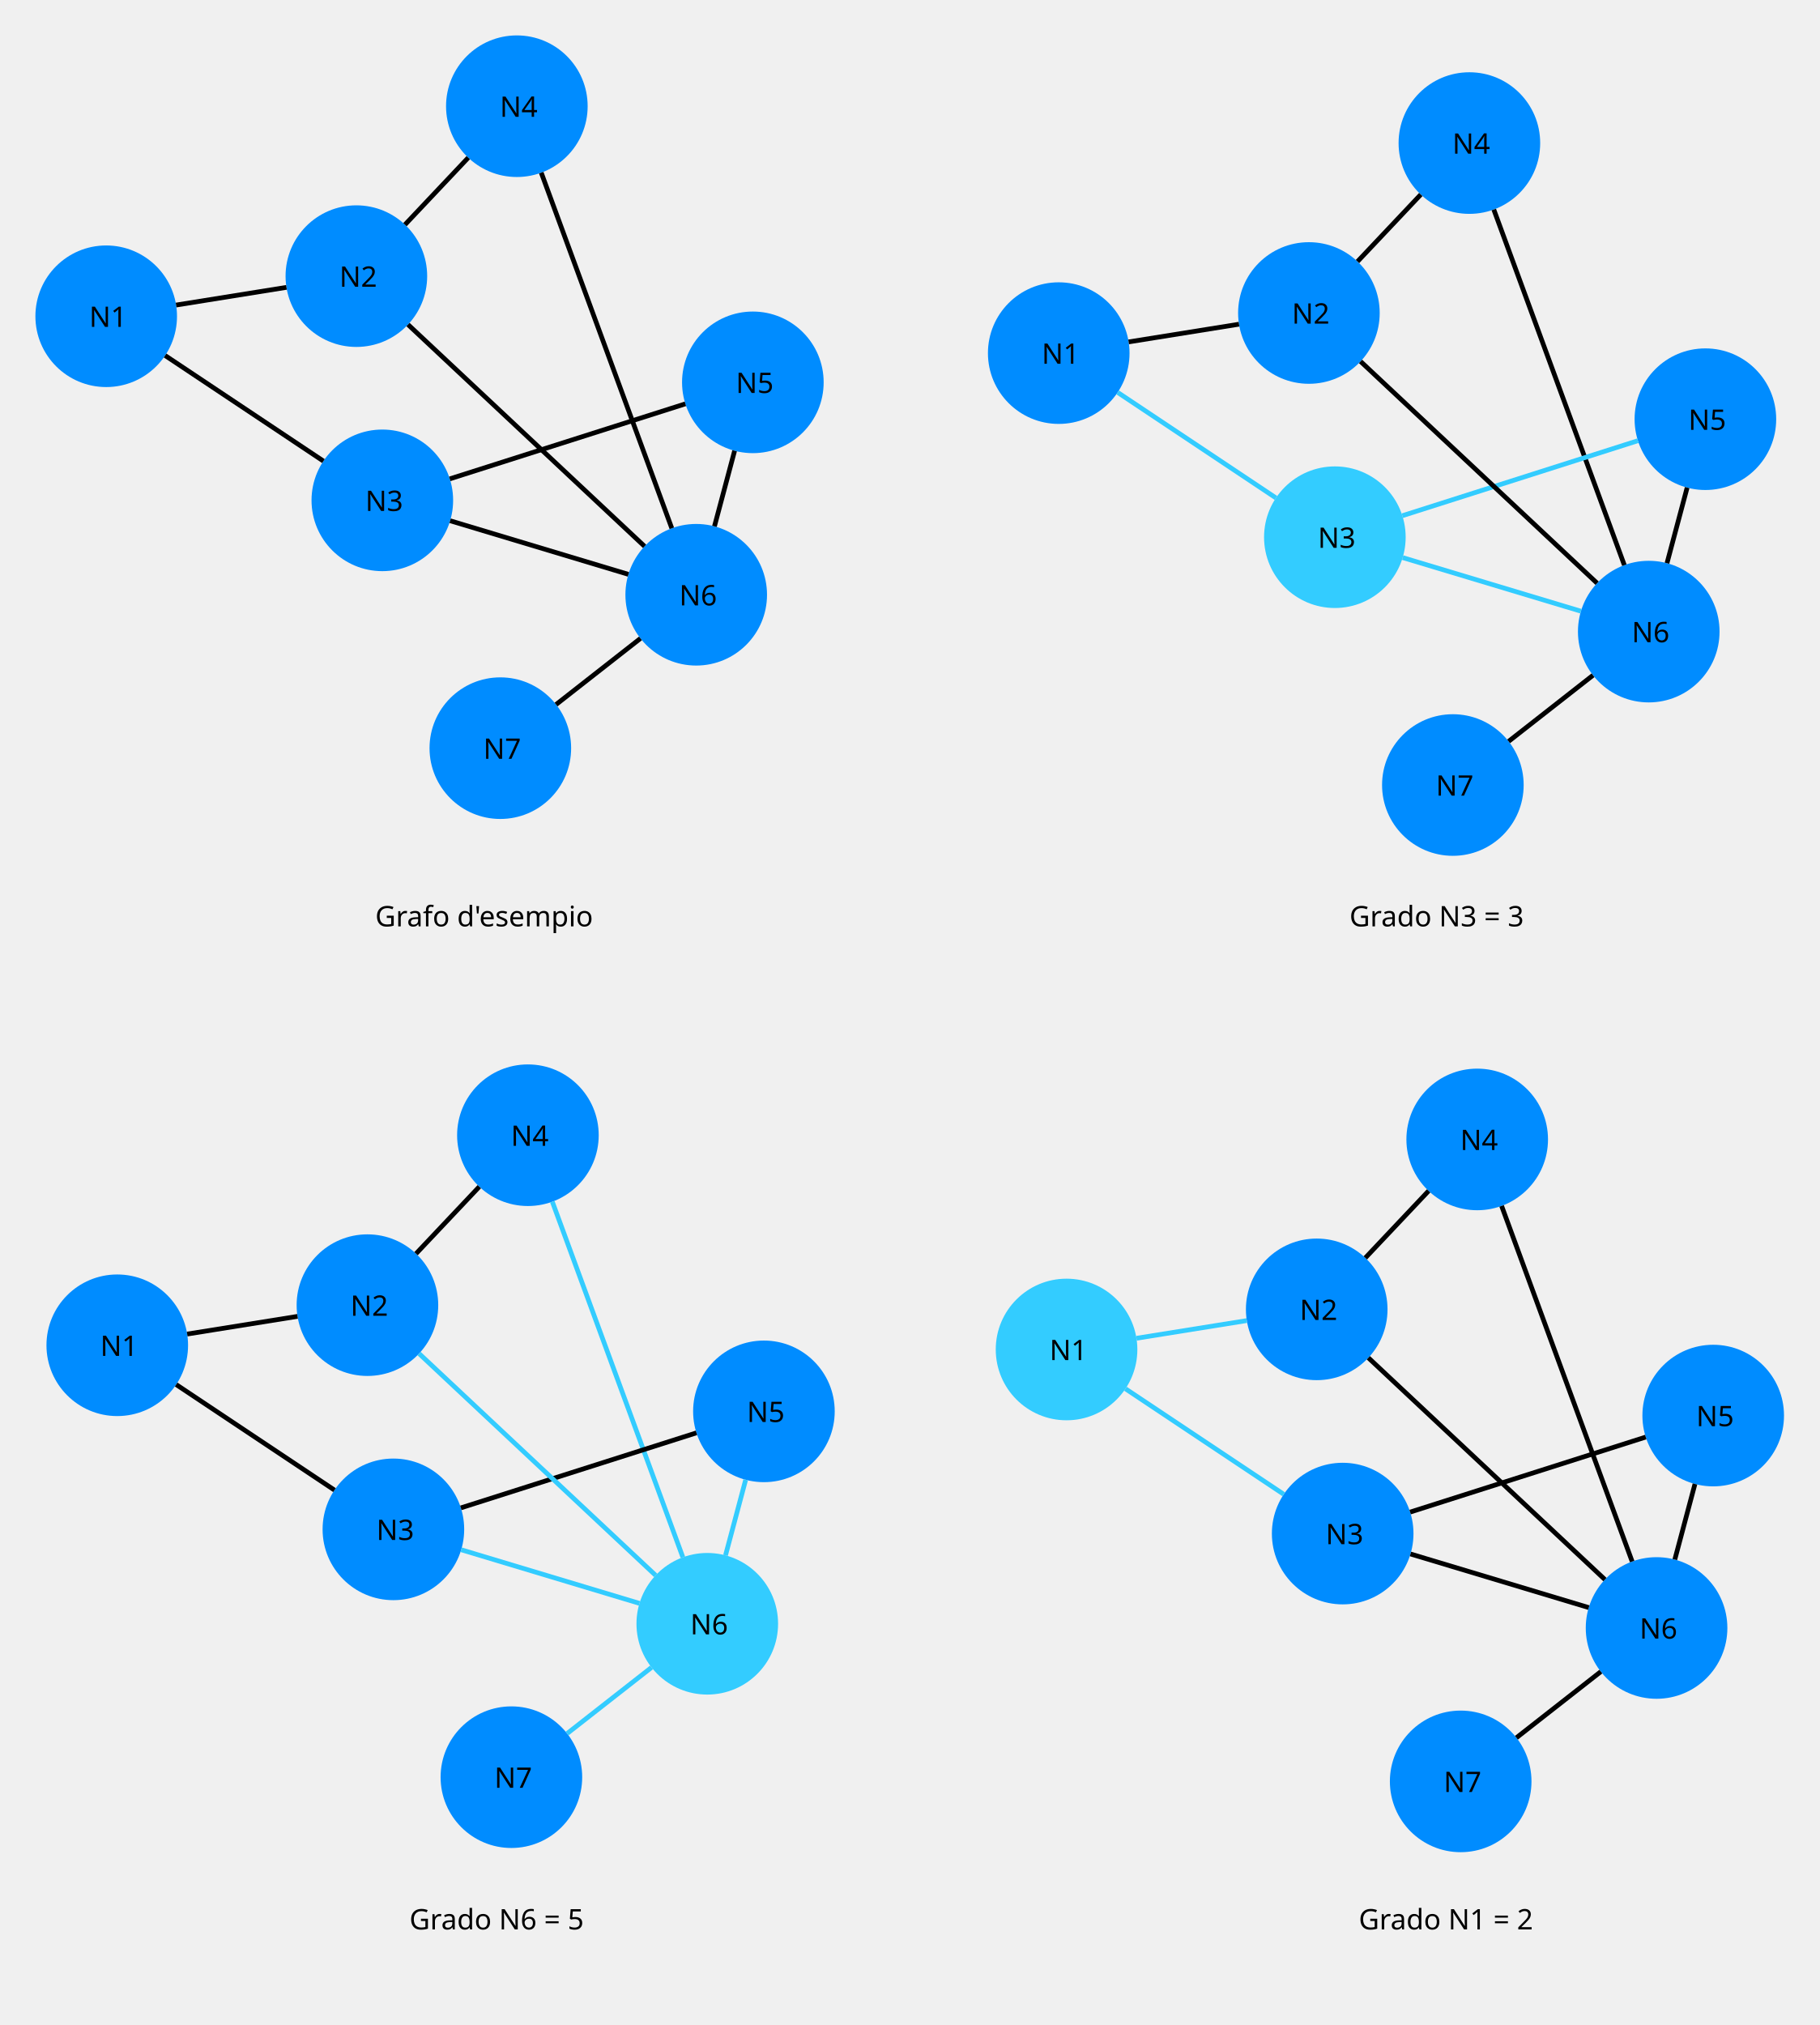
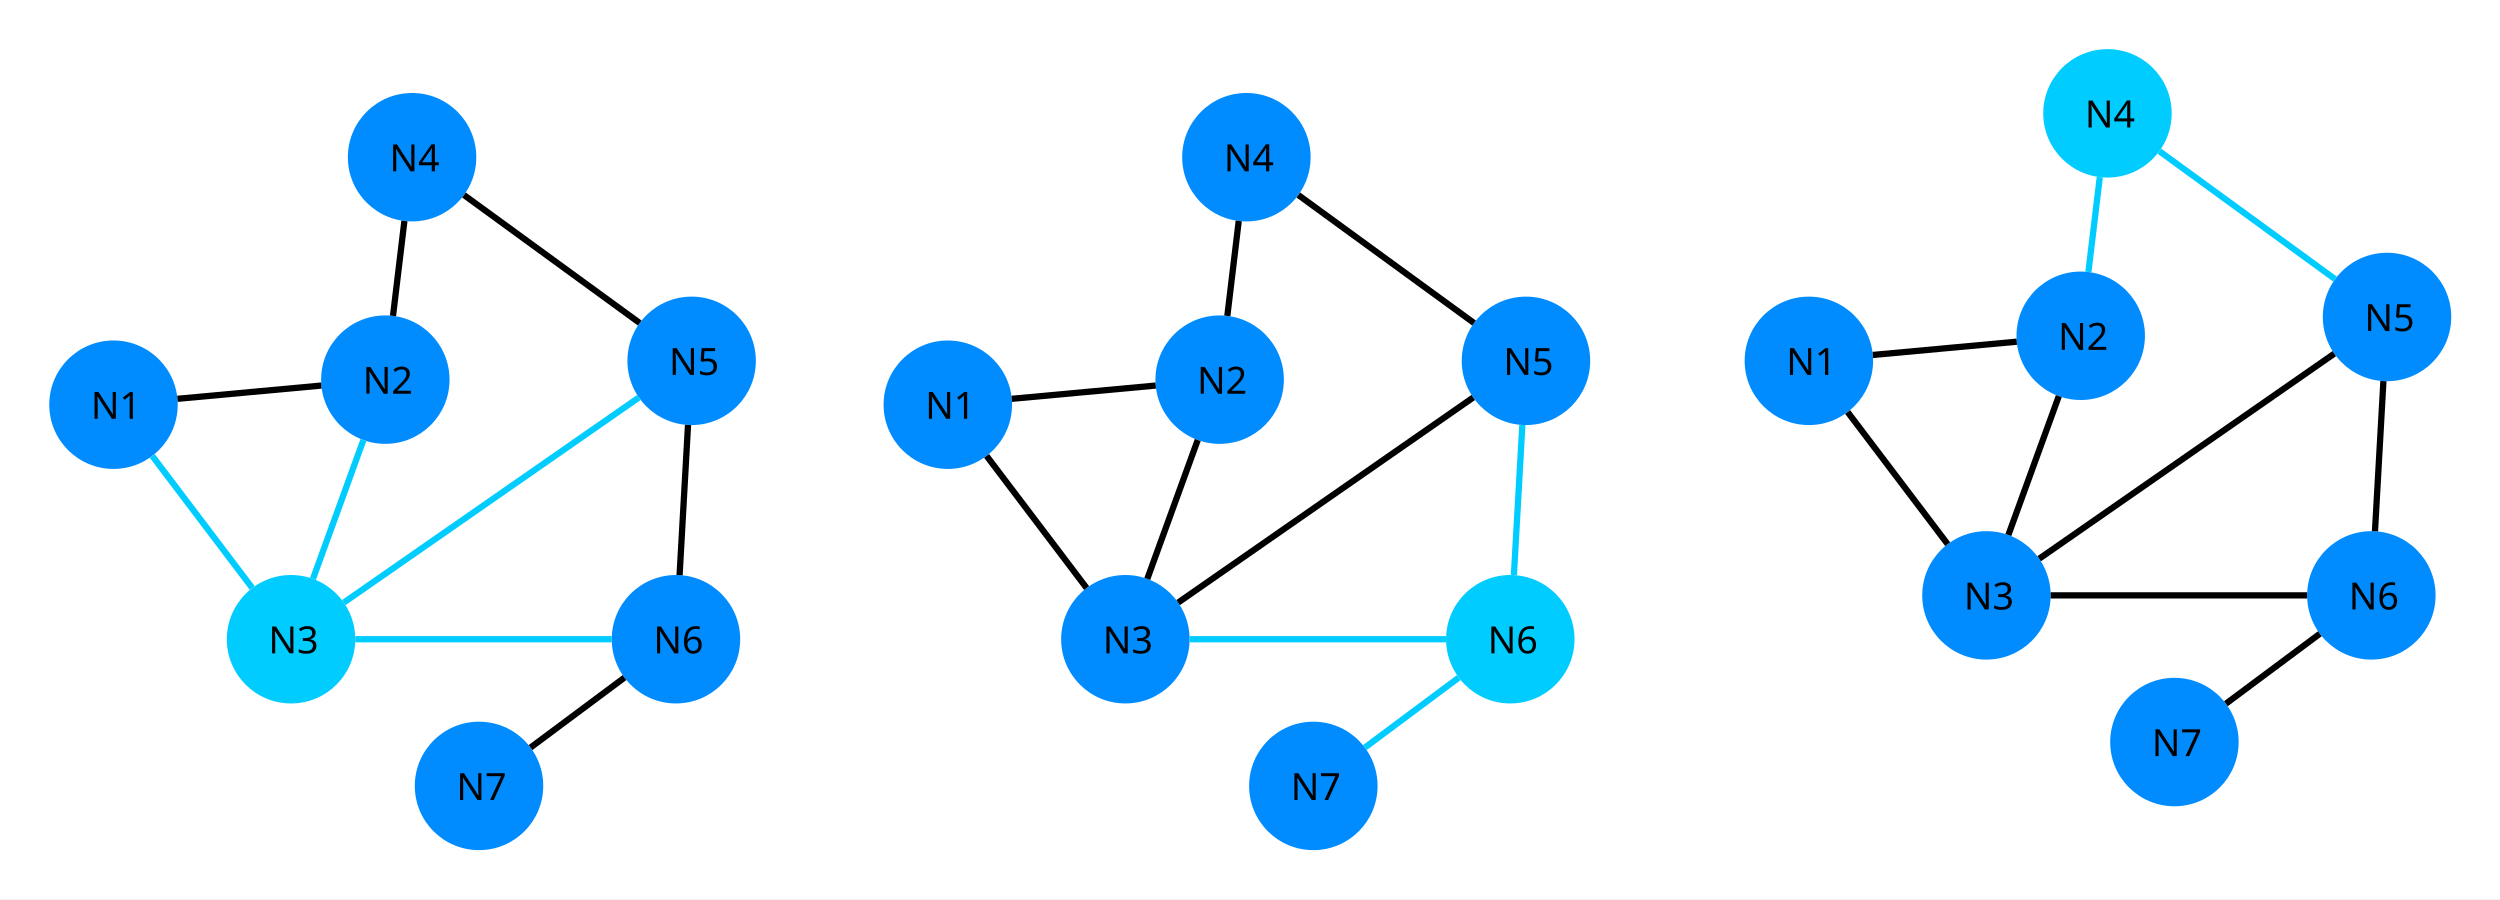
- <svg xmlns="http://www.w3.org/2000/svg" fill-opacity="1" color-rendering="auto" color-interpolation="auto" text-rendering="auto" stroke="black" stroke-linecap="square" width="771" stroke-miterlimit="10" shape-rendering="auto" stroke-opacity="1" fill="black" stroke-dasharray="none" font-weight="normal" stroke-width="1" height="858" font-family="'Dialog'" font-style="normal" stroke-linejoin="miter" font-size="12px" stroke-dashoffset="0" image-rendering="auto">
+ <svg xmlns="http://www.w3.org/2000/svg" fill-opacity="1" color-rendering="auto" color-interpolation="auto" text-rendering="auto" stroke="black" stroke-linecap="square" width="798" stroke-miterlimit="10" shape-rendering="auto" stroke-opacity="1" fill="black" stroke-dasharray="none" font-weight="normal" stroke-width="1" height="287" font-family="'Dialog'" font-style="normal" stroke-linejoin="miter" font-size="12px" stroke-dashoffset="0" image-rendering="auto">
  <defs id="genericDefs" />
  <g>
    <defs id="defs1">
      <clipPath clipPathUnits="userSpaceOnUse" id="clipPath1">
-         <path d="M0 0 L771 0 L771 858 L0 858 L0 0 Z" />
+         <path d="M0 0 L798 0 L798 287 L0 287 L0 0 Z" />
      </clipPath>
      <clipPath clipPathUnits="userSpaceOnUse" id="clipPath2">
-         <path d="M14 -5 L785 -5 L785 853 L14 853 L14 -5 Z" />
+         <path d="M78 -211 L876 -211 L876 76 L78 76 L78 -211 Z" />
      </clipPath>
    </defs>
-     <g fill="rgb(0,140,255)" text-rendering="geometricPrecision" shape-rendering="geometricPrecision" transform="matrix(1,0,0,1,-14,5)" stroke="rgb(0,140,255)">
-       <circle r="30" clip-path="url(#clipPath2)" cx="639.92" cy="477.781" stroke="none" />
+     <g fill="white" text-rendering="geometricPrecision" shape-rendering="geometricPrecision" transform="translate(-78,211)" stroke="white">
+       <rect x="78" width="798" height="287" y="-211" clip-path="url(#clipPath2)" stroke="none" />
    </g>
-     <g text-rendering="geometricPrecision" stroke-miterlimit="1.45" shape-rendering="geometricPrecision" font-family="'Monaco'" transform="matrix(1,0,0,1,-14,5)" stroke-linecap="butt">
-       <text x="632.719" xml:space="preserve" y="482.281" clip-path="url(#clipPath2)" stroke="none">N4</text>
+     <g fill="rgb(0,140,255)" text-rendering="geometricPrecision" shape-rendering="geometricPrecision" transform="matrix(1,0,0,1,-78,211)" stroke="rgb(0,140,255)">
+       <circle r="20.5" clip-path="url(#clipPath2)" cx="114.225" cy="-81.818" stroke="none" />
    </g>
-     <g fill="rgb(0,140,255)" text-rendering="geometricPrecision" shape-rendering="geometricPrecision" transform="matrix(1,0,0,1,-14,5)" stroke="rgb(0,140,255)">
-       <circle r="30" clip-path="url(#clipPath2)" cx="632.92" cy="749.781" stroke="none" />
+     <g text-rendering="geometricPrecision" stroke-miterlimit="1.45" shape-rendering="geometricPrecision" font-family="'Monaco'" transform="matrix(1,0,0,1,-78,211)" stroke-linecap="butt">
+       <text x="107.023" xml:space="preserve" y="-77.318" clip-path="url(#clipPath2)" stroke="none">N1</text>
    </g>
-     <g text-rendering="geometricPrecision" stroke-miterlimit="1.45" shape-rendering="geometricPrecision" font-family="'Monaco'" transform="matrix(1,0,0,1,-14,5)" stroke-linecap="butt">
-       <text x="625.719" xml:space="preserve" y="754.281" clip-path="url(#clipPath2)" stroke="none">N7</text>
+     <g fill="rgb(0,140,255)" text-rendering="geometricPrecision" shape-rendering="geometricPrecision" transform="matrix(1,0,0,1,-78,211)" stroke="rgb(0,140,255)">
+       <circle r="20.5" clip-path="url(#clipPath2)" cx="200.997" cy="-89.818" stroke="none" />
    </g>
-     <g fill="rgb(0,140,255)" text-rendering="geometricPrecision" shape-rendering="geometricPrecision" transform="matrix(1,0,0,1,-14,5)" stroke="rgb(0,140,255)">
-       <circle r="30" clip-path="url(#clipPath2)" cx="715.92" cy="684.781" stroke="none" />
+     <g text-rendering="geometricPrecision" stroke-miterlimit="1.45" shape-rendering="geometricPrecision" font-family="'Monaco'" transform="matrix(1,0,0,1,-78,211)" stroke-linecap="butt">
+       <text x="193.796" xml:space="preserve" y="-85.318" clip-path="url(#clipPath2)" stroke="none">N2</text>
    </g>
-     <g text-rendering="geometricPrecision" stroke-miterlimit="1.45" shape-rendering="geometricPrecision" font-family="'Monaco'" transform="matrix(1,0,0,1,-14,5)" stroke-linecap="butt">
-       <text x="708.719" xml:space="preserve" y="689.281" clip-path="url(#clipPath2)" stroke="none">N6</text>
+     <g fill="rgb(0,204,255)" text-rendering="geometricPrecision" shape-rendering="geometricPrecision" transform="matrix(1,0,0,1,-78,211)" stroke="rgb(0,204,255)">
+       <circle r="20.5" clip-path="url(#clipPath2)" cx="170.902" cy="-6.956" stroke="none" />
    </g>
-     <g fill="rgb(0,140,255)" text-rendering="geometricPrecision" shape-rendering="geometricPrecision" transform="matrix(1,0,0,1,-14,5)" stroke="rgb(0,140,255)">
-       <circle r="30" clip-path="url(#clipPath2)" cx="739.92" cy="594.781" stroke="none" />
+     <g text-rendering="geometricPrecision" stroke-miterlimit="1.45" shape-rendering="geometricPrecision" font-family="'Monaco'" transform="matrix(1,0,0,1,-78,211)" stroke-linecap="butt">
+       <text x="163.701" xml:space="preserve" y="-2.456" clip-path="url(#clipPath2)" stroke="none">N3</text>
    </g>
-     <g text-rendering="geometricPrecision" stroke-miterlimit="1.45" shape-rendering="geometricPrecision" font-family="'Monaco'" transform="matrix(1,0,0,1,-14,5)" stroke-linecap="butt">
-       <text x="732.719" xml:space="preserve" y="599.281" clip-path="url(#clipPath2)" stroke="none">N5</text>
+     <g fill="rgb(0,140,255)" text-rendering="geometricPrecision" shape-rendering="geometricPrecision" transform="matrix(1,0,0,1,-78,211)" stroke="rgb(0,140,255)">
+       <circle r="20.5" clip-path="url(#clipPath2)" cx="209.534" cy="-160.818" stroke="none" />
    </g>
-     <g fill="rgb(0,140,255)" text-rendering="geometricPrecision" shape-rendering="geometricPrecision" transform="matrix(1,0,0,1,-14,5)" stroke="rgb(0,140,255)">
-       <circle r="30" clip-path="url(#clipPath2)" cx="582.92" cy="644.781" stroke="none" />
+     <g text-rendering="geometricPrecision" stroke-miterlimit="1.45" shape-rendering="geometricPrecision" font-family="'Monaco'" transform="matrix(1,0,0,1,-78,211)" stroke-linecap="butt">
+       <text x="202.332" xml:space="preserve" y="-156.318" clip-path="url(#clipPath2)" stroke="none">N4</text>
    </g>
-     <g text-rendering="geometricPrecision" stroke-miterlimit="1.45" shape-rendering="geometricPrecision" font-family="'Monaco'" transform="matrix(1,0,0,1,-14,5)" stroke-linecap="butt">
-       <text x="575.719" xml:space="preserve" y="649.281" clip-path="url(#clipPath2)" stroke="none">N3</text>
+     <g fill="rgb(0,140,255)" text-rendering="geometricPrecision" shape-rendering="geometricPrecision" transform="matrix(1,0,0,1,-78,211)" stroke="rgb(0,140,255)">
+       <circle r="20.5" clip-path="url(#clipPath2)" cx="298.769" cy="-95.818" stroke="none" />
    </g>
-     <g fill="rgb(0,140,255)" text-rendering="geometricPrecision" shape-rendering="geometricPrecision" transform="matrix(1,0,0,1,-14,5)" stroke="rgb(0,140,255)">
-       <circle r="30" clip-path="url(#clipPath2)" cx="571.92" cy="549.781" stroke="none" />
+     <g text-rendering="geometricPrecision" stroke-miterlimit="1.45" shape-rendering="geometricPrecision" font-family="'Monaco'" transform="matrix(1,0,0,1,-78,211)" stroke-linecap="butt">
+       <text x="291.568" xml:space="preserve" y="-91.318" clip-path="url(#clipPath2)" stroke="none">N5</text>
    </g>
-     <g text-rendering="geometricPrecision" stroke-miterlimit="1.45" shape-rendering="geometricPrecision" font-family="'Monaco'" transform="matrix(1,0,0,1,-14,5)" stroke-linecap="butt">
-       <text x="564.719" xml:space="preserve" y="554.281" clip-path="url(#clipPath2)" stroke="none">N2</text>
+     <g fill="rgb(0,140,255)" text-rendering="geometricPrecision" shape-rendering="geometricPrecision" transform="matrix(1,0,0,1,-78,211)" stroke="rgb(0,140,255)">
+       <circle r="20.5" clip-path="url(#clipPath2)" cx="293.769" cy="-6.956" stroke="none" />
    </g>
-     <g fill="rgb(51,204,255)" text-rendering="geometricPrecision" shape-rendering="geometricPrecision" transform="matrix(1,0,0,1,-14,5)" stroke="rgb(51,204,255)">
-       <circle r="30" clip-path="url(#clipPath2)" cx="465.92" cy="566.781" stroke="none" />
+     <g text-rendering="geometricPrecision" stroke-miterlimit="1.45" shape-rendering="geometricPrecision" font-family="'Monaco'" transform="matrix(1,0,0,1,-78,211)" stroke-linecap="butt">
+       <text x="286.568" xml:space="preserve" y="-2.456" clip-path="url(#clipPath2)" stroke="none">N6</text>
    </g>
-     <g text-rendering="geometricPrecision" stroke-miterlimit="1.45" shape-rendering="geometricPrecision" font-family="'Monaco'" transform="matrix(1,0,0,1,-14,5)" stroke-linecap="butt">
-       <text x="458.719" xml:space="preserve" y="571.281" clip-path="url(#clipPath2)" stroke="none">N1</text>
+     <g fill="rgb(0,140,255)" text-rendering="geometricPrecision" shape-rendering="geometricPrecision" transform="matrix(1,0,0,1,-78,211)" stroke="rgb(0,140,255)">
+       <circle r="20.5" clip-path="url(#clipPath2)" cx="230.902" cy="39.864" stroke="none" />
    </g>
-     <g fill="rgb(0,140,255)" text-rendering="geometricPrecision" shape-rendering="geometricPrecision" transform="matrix(1,0,0,1,-14,5)" stroke="rgb(0,140,255)">
-       <circle r="30" clip-path="url(#clipPath2)" cx="636.608" cy="55.616" stroke="none" />
+     <g text-rendering="geometricPrecision" stroke-miterlimit="1.45" shape-rendering="geometricPrecision" font-family="'Monaco'" transform="matrix(1,0,0,1,-78,211)" stroke-linecap="butt">
+       <text x="223.701" xml:space="preserve" y="44.364" clip-path="url(#clipPath2)" stroke="none">N7</text>
    </g>
-     <g text-rendering="geometricPrecision" stroke-miterlimit="1.45" shape-rendering="geometricPrecision" font-family="'Monaco'" transform="matrix(1,0,0,1,-14,5)" stroke-linecap="butt">
-       <text x="629.407" xml:space="preserve" y="60.116" clip-path="url(#clipPath2)" stroke="none">N4</text>
+     <g fill="rgb(0,140,255)" text-rendering="geometricPrecision" shape-rendering="geometricPrecision" transform="matrix(1,0,0,1,-78,211)" stroke="rgb(0,140,255)">
+       <circle r="20.5" clip-path="url(#clipPath2)" cx="380.541" cy="-81.818" stroke="none" />
    </g>
-     <g fill="rgb(0,140,255)" text-rendering="geometricPrecision" shape-rendering="geometricPrecision" transform="matrix(1,0,0,1,-14,5)" stroke="rgb(0,140,255)">
-       <circle r="30" clip-path="url(#clipPath2)" cx="629.608" cy="327.616" stroke="none" />
+     <g text-rendering="geometricPrecision" stroke-miterlimit="1.45" shape-rendering="geometricPrecision" font-family="'Monaco'" transform="matrix(1,0,0,1,-78,211)" stroke-linecap="butt">
+       <text x="373.34" xml:space="preserve" y="-77.318" clip-path="url(#clipPath2)" stroke="none">N1</text>
    </g>
-     <g text-rendering="geometricPrecision" stroke-miterlimit="1.45" shape-rendering="geometricPrecision" font-family="'Monaco'" transform="matrix(1,0,0,1,-14,5)" stroke-linecap="butt">
-       <text x="622.407" xml:space="preserve" y="332.116" clip-path="url(#clipPath2)" stroke="none">N7</text>
+     <g fill="rgb(0,140,255)" text-rendering="geometricPrecision" shape-rendering="geometricPrecision" transform="matrix(1,0,0,1,-78,211)" stroke="rgb(0,140,255)">
+       <circle r="20.5" clip-path="url(#clipPath2)" cx="467.313" cy="-89.818" stroke="none" />
    </g>
-     <g fill="rgb(0,140,255)" text-rendering="geometricPrecision" shape-rendering="geometricPrecision" transform="matrix(1,0,0,1,-14,5)" stroke="rgb(0,140,255)">
-       <circle r="30" clip-path="url(#clipPath2)" cx="712.608" cy="262.616" stroke="none" />
+     <g text-rendering="geometricPrecision" stroke-miterlimit="1.45" shape-rendering="geometricPrecision" font-family="'Monaco'" transform="matrix(1,0,0,1,-78,211)" stroke-linecap="butt">
+       <text x="460.112" xml:space="preserve" y="-85.318" clip-path="url(#clipPath2)" stroke="none">N2</text>
    </g>
-     <g text-rendering="geometricPrecision" stroke-miterlimit="1.45" shape-rendering="geometricPrecision" font-family="'Monaco'" transform="matrix(1,0,0,1,-14,5)" stroke-linecap="butt">
-       <text x="705.407" xml:space="preserve" y="267.116" clip-path="url(#clipPath2)" stroke="none">N6</text>
+     <g fill="rgb(0,140,255)" text-rendering="geometricPrecision" shape-rendering="geometricPrecision" transform="matrix(1,0,0,1,-78,211)" stroke="rgb(0,140,255)">
+       <circle r="20.5" clip-path="url(#clipPath2)" cx="437.219" cy="-6.956" stroke="none" />
    </g>
-     <g fill="rgb(0,140,255)" text-rendering="geometricPrecision" shape-rendering="geometricPrecision" transform="matrix(1,0,0,1,-14,5)" stroke="rgb(0,140,255)">
-       <circle r="30" clip-path="url(#clipPath2)" cx="736.608" cy="172.616" stroke="none" />
+     <g text-rendering="geometricPrecision" stroke-miterlimit="1.45" shape-rendering="geometricPrecision" font-family="'Monaco'" transform="matrix(1,0,0,1,-78,211)" stroke-linecap="butt">
+       <text x="430.018" xml:space="preserve" y="-2.456" clip-path="url(#clipPath2)" stroke="none">N3</text>
    </g>
-     <g text-rendering="geometricPrecision" stroke-miterlimit="1.45" shape-rendering="geometricPrecision" font-family="'Monaco'" transform="matrix(1,0,0,1,-14,5)" stroke-linecap="butt">
-       <text x="729.407" xml:space="preserve" y="177.116" clip-path="url(#clipPath2)" stroke="none">N5</text>
+     <g fill="rgb(0,140,255)" text-rendering="geometricPrecision" shape-rendering="geometricPrecision" transform="matrix(1,0,0,1,-78,211)" stroke="rgb(0,140,255)">
+       <circle r="20.5" clip-path="url(#clipPath2)" cx="475.85" cy="-160.818" stroke="none" />
    </g>
-     <g fill="rgb(51,204,255)" text-rendering="geometricPrecision" shape-rendering="geometricPrecision" transform="matrix(1,0,0,1,-14,5)" stroke="rgb(51,204,255)">
-       <circle r="30" clip-path="url(#clipPath2)" cx="579.608" cy="222.616" stroke="none" />
+     <g text-rendering="geometricPrecision" stroke-miterlimit="1.45" shape-rendering="geometricPrecision" font-family="'Monaco'" transform="matrix(1,0,0,1,-78,211)" stroke-linecap="butt">
+       <text x="468.649" xml:space="preserve" y="-156.318" clip-path="url(#clipPath2)" stroke="none">N4</text>
    </g>
-     <g text-rendering="geometricPrecision" stroke-miterlimit="1.45" shape-rendering="geometricPrecision" font-family="'Monaco'" transform="matrix(1,0,0,1,-14,5)" stroke-linecap="butt">
-       <text x="572.407" xml:space="preserve" y="227.116" clip-path="url(#clipPath2)" stroke="none">N3</text>
+     <g fill="rgb(0,140,255)" text-rendering="geometricPrecision" shape-rendering="geometricPrecision" transform="matrix(1,0,0,1,-78,211)" stroke="rgb(0,140,255)">
+       <circle r="20.5" clip-path="url(#clipPath2)" cx="565.086" cy="-95.818" stroke="none" />
    </g>
-     <g fill="rgb(0,140,255)" text-rendering="geometricPrecision" shape-rendering="geometricPrecision" transform="matrix(1,0,0,1,-14,5)" stroke="rgb(0,140,255)">
-       <circle r="30" clip-path="url(#clipPath2)" cx="568.608" cy="127.616" stroke="none" />
+     <g text-rendering="geometricPrecision" stroke-miterlimit="1.45" shape-rendering="geometricPrecision" font-family="'Monaco'" transform="matrix(1,0,0,1,-78,211)" stroke-linecap="butt">
+       <text x="557.884" xml:space="preserve" y="-91.318" clip-path="url(#clipPath2)" stroke="none">N5</text>
    </g>
-     <g text-rendering="geometricPrecision" stroke-miterlimit="1.45" shape-rendering="geometricPrecision" font-family="'Monaco'" transform="matrix(1,0,0,1,-14,5)" stroke-linecap="butt">
-       <text x="561.407" xml:space="preserve" y="132.116" clip-path="url(#clipPath2)" stroke="none">N2</text>
+     <g fill="rgb(0,204,255)" text-rendering="geometricPrecision" shape-rendering="geometricPrecision" transform="matrix(1,0,0,1,-78,211)" stroke="rgb(0,204,255)">
+       <circle r="20.5" clip-path="url(#clipPath2)" cx="560.086" cy="-6.956" stroke="none" />
    </g>
-     <g fill="rgb(0,140,255)" text-rendering="geometricPrecision" shape-rendering="geometricPrecision" transform="matrix(1,0,0,1,-14,5)" stroke="rgb(0,140,255)">
-       <circle r="30" clip-path="url(#clipPath2)" cx="462.608" cy="144.616" stroke="none" />
+     <g text-rendering="geometricPrecision" stroke-miterlimit="1.45" shape-rendering="geometricPrecision" font-family="'Monaco'" transform="matrix(1,0,0,1,-78,211)" stroke-linecap="butt">
+       <text x="552.884" xml:space="preserve" y="-2.456" clip-path="url(#clipPath2)" stroke="none">N6</text>
    </g>
-     <g text-rendering="geometricPrecision" stroke-miterlimit="1.45" shape-rendering="geometricPrecision" font-family="'Monaco'" transform="matrix(1,0,0,1,-14,5)" stroke-linecap="butt">
-       <text x="455.407" xml:space="preserve" y="149.116" clip-path="url(#clipPath2)" stroke="none">N1</text>
+     <g fill="rgb(0,140,255)" text-rendering="geometricPrecision" shape-rendering="geometricPrecision" transform="matrix(1,0,0,1,-78,211)" stroke="rgb(0,140,255)">
+       <circle r="20.5" clip-path="url(#clipPath2)" cx="497.219" cy="39.864" stroke="none" />
    </g>
-     <g fill="rgb(0,140,255)" text-rendering="geometricPrecision" shape-rendering="geometricPrecision" transform="matrix(1,0,0,1,-14,5)" stroke="rgb(0,140,255)">
-       <circle r="30" clip-path="url(#clipPath2)" cx="237.687" cy="475.997" stroke="none" />
+     <g text-rendering="geometricPrecision" stroke-miterlimit="1.45" shape-rendering="geometricPrecision" font-family="'Monaco'" transform="matrix(1,0,0,1,-78,211)" stroke-linecap="butt">
+       <text x="490.018" xml:space="preserve" y="44.364" clip-path="url(#clipPath2)" stroke="none">N7</text>
    </g>
-     <g text-rendering="geometricPrecision" stroke-miterlimit="1.45" shape-rendering="geometricPrecision" font-family="'Monaco'" transform="matrix(1,0,0,1,-14,5)" stroke-linecap="butt">
-       <text x="230.486" xml:space="preserve" y="480.497" clip-path="url(#clipPath2)" stroke="none">N4</text>
+     <g fill="rgb(0,140,255)" text-rendering="geometricPrecision" shape-rendering="geometricPrecision" transform="matrix(1,0,0,1,-78,211)" stroke="rgb(0,140,255)">
+       <circle r="20.5" clip-path="url(#clipPath2)" cx="655.394" cy="-95.818" stroke="none" />
    </g>
-     <g fill="rgb(0,140,255)" text-rendering="geometricPrecision" shape-rendering="geometricPrecision" transform="matrix(1,0,0,1,-14,5)" stroke="rgb(0,140,255)">
-       <circle r="30" clip-path="url(#clipPath2)" cx="230.687" cy="747.997" stroke="none" />
+     <g text-rendering="geometricPrecision" stroke-miterlimit="1.45" shape-rendering="geometricPrecision" font-family="'Monaco'" transform="matrix(1,0,0,1,-78,211)" stroke-linecap="butt">
+       <text x="648.193" xml:space="preserve" y="-91.318" clip-path="url(#clipPath2)" stroke="none">N1</text>
    </g>
-     <g text-rendering="geometricPrecision" stroke-miterlimit="1.45" shape-rendering="geometricPrecision" font-family="'Monaco'" transform="matrix(1,0,0,1,-14,5)" stroke-linecap="butt">
-       <text x="223.486" xml:space="preserve" y="752.497" clip-path="url(#clipPath2)" stroke="none">N7</text>
+     <g fill="rgb(0,140,255)" text-rendering="geometricPrecision" shape-rendering="geometricPrecision" transform="matrix(1,0,0,1,-78,211)" stroke="rgb(0,140,255)">
+       <circle r="20.5" clip-path="url(#clipPath2)" cx="742.167" cy="-103.818" stroke="none" />
    </g>
-     <g fill="rgb(51,204,255)" text-rendering="geometricPrecision" shape-rendering="geometricPrecision" transform="matrix(1,0,0,1,-14,5)" stroke="rgb(51,204,255)">
-       <circle r="30" clip-path="url(#clipPath2)" cx="313.687" cy="682.997" stroke="none" />
+     <g text-rendering="geometricPrecision" stroke-miterlimit="1.45" shape-rendering="geometricPrecision" font-family="'Monaco'" transform="matrix(1,0,0,1,-78,211)" stroke-linecap="butt">
+       <text x="734.966" xml:space="preserve" y="-99.318" clip-path="url(#clipPath2)" stroke="none">N2</text>
    </g>
-     <g text-rendering="geometricPrecision" stroke-miterlimit="1.45" shape-rendering="geometricPrecision" font-family="'Monaco'" transform="matrix(1,0,0,1,-14,5)" stroke-linecap="butt">
-       <text x="306.486" xml:space="preserve" y="687.497" clip-path="url(#clipPath2)" stroke="none">N6</text>
+     <g fill="rgb(0,140,255)" text-rendering="geometricPrecision" shape-rendering="geometricPrecision" transform="matrix(1,0,0,1,-78,211)" stroke="rgb(0,140,255)">
+       <circle r="20.5" clip-path="url(#clipPath2)" cx="712.072" cy="-20.956" stroke="none" />
    </g>
-     <g fill="rgb(0,140,255)" text-rendering="geometricPrecision" shape-rendering="geometricPrecision" transform="matrix(1,0,0,1,-14,5)" stroke="rgb(0,140,255)">
-       <circle r="30" clip-path="url(#clipPath2)" cx="337.687" cy="592.997" stroke="none" />
+     <g text-rendering="geometricPrecision" stroke-miterlimit="1.45" shape-rendering="geometricPrecision" font-family="'Monaco'" transform="matrix(1,0,0,1,-78,211)" stroke-linecap="butt">
+       <text x="704.871" xml:space="preserve" y="-16.456" clip-path="url(#clipPath2)" stroke="none">N3</text>
    </g>
-     <g text-rendering="geometricPrecision" stroke-miterlimit="1.45" shape-rendering="geometricPrecision" font-family="'Monaco'" transform="matrix(1,0,0,1,-14,5)" stroke-linecap="butt">
-       <text x="330.486" xml:space="preserve" y="597.497" clip-path="url(#clipPath2)" stroke="none">N5</text>
+     <g fill="rgb(0,204,255)" text-rendering="geometricPrecision" shape-rendering="geometricPrecision" transform="matrix(1,0,0,1,-78,211)" stroke="rgb(0,204,255)">
+       <circle r="20.5" clip-path="url(#clipPath2)" cx="750.703" cy="-174.818" stroke="none" />
    </g>
-     <g fill="rgb(0,140,255)" text-rendering="geometricPrecision" shape-rendering="geometricPrecision" transform="matrix(1,0,0,1,-14,5)" stroke="rgb(0,140,255)">
-       <circle r="30" clip-path="url(#clipPath2)" cx="180.687" cy="642.997" stroke="none" />
+     <g text-rendering="geometricPrecision" stroke-miterlimit="1.45" shape-rendering="geometricPrecision" font-family="'Monaco'" transform="matrix(1,0,0,1,-78,211)" stroke-linecap="butt">
+       <text x="743.502" xml:space="preserve" y="-170.318" clip-path="url(#clipPath2)" stroke="none">N4</text>
    </g>
-     <g text-rendering="geometricPrecision" stroke-miterlimit="1.45" shape-rendering="geometricPrecision" font-family="'Monaco'" transform="matrix(1,0,0,1,-14,5)" stroke-linecap="butt">
-       <text x="173.486" xml:space="preserve" y="647.497" clip-path="url(#clipPath2)" stroke="none">N3</text>
+     <g fill="rgb(0,140,255)" text-rendering="geometricPrecision" shape-rendering="geometricPrecision" transform="matrix(1,0,0,1,-78,211)" stroke="rgb(0,140,255)">
+       <circle r="20.5" clip-path="url(#clipPath2)" cx="839.939" cy="-109.818" stroke="none" />
    </g>
-     <g fill="rgb(0,140,255)" text-rendering="geometricPrecision" shape-rendering="geometricPrecision" transform="matrix(1,0,0,1,-14,5)" stroke="rgb(0,140,255)">
-       <circle r="30" clip-path="url(#clipPath2)" cx="169.687" cy="547.997" stroke="none" />
+     <g text-rendering="geometricPrecision" stroke-miterlimit="1.45" shape-rendering="geometricPrecision" font-family="'Monaco'" transform="matrix(1,0,0,1,-78,211)" stroke-linecap="butt">
+       <text x="832.738" xml:space="preserve" y="-105.318" clip-path="url(#clipPath2)" stroke="none">N5</text>
    </g>
-     <g text-rendering="geometricPrecision" stroke-miterlimit="1.45" shape-rendering="geometricPrecision" font-family="'Monaco'" transform="matrix(1,0,0,1,-14,5)" stroke-linecap="butt">
-       <text x="162.486" xml:space="preserve" y="552.497" clip-path="url(#clipPath2)" stroke="none">N2</text>
+     <g fill="rgb(0,140,255)" text-rendering="geometricPrecision" shape-rendering="geometricPrecision" transform="matrix(1,0,0,1,-78,211)" stroke="rgb(0,140,255)">
+       <circle r="20.5" clip-path="url(#clipPath2)" cx="834.939" cy="-20.956" stroke="none" />
    </g>
-     <g fill="rgb(0,140,255)" text-rendering="geometricPrecision" shape-rendering="geometricPrecision" transform="matrix(1,0,0,1,-14,5)" stroke="rgb(0,140,255)">
-       <circle r="30" clip-path="url(#clipPath2)" cx="63.687" cy="564.997" stroke="none" />
+     <g text-rendering="geometricPrecision" stroke-miterlimit="1.45" shape-rendering="geometricPrecision" font-family="'Monaco'" transform="matrix(1,0,0,1,-78,211)" stroke-linecap="butt">
+       <text x="827.738" xml:space="preserve" y="-16.456" clip-path="url(#clipPath2)" stroke="none">N6</text>
    </g>
-     <g text-rendering="geometricPrecision" stroke-miterlimit="1.45" shape-rendering="geometricPrecision" font-family="'Monaco'" transform="matrix(1,0,0,1,-14,5)" stroke-linecap="butt">
-       <text x="56.486" xml:space="preserve" y="569.497" clip-path="url(#clipPath2)" stroke="none">N1</text>
+     <g fill="rgb(0,140,255)" text-rendering="geometricPrecision" shape-rendering="geometricPrecision" transform="matrix(1,0,0,1,-78,211)" stroke="rgb(0,140,255)">
+       <circle r="20.5" clip-path="url(#clipPath2)" cx="772.072" cy="25.863" stroke="none" />
    </g>
-     <g fill="rgb(0,140,255)" text-rendering="geometricPrecision" shape-rendering="geometricPrecision" transform="matrix(1,0,0,1,-14,5)" stroke="rgb(0,140,255)">
-       <circle r="30" clip-path="url(#clipPath2)" cx="233" cy="40" stroke="none" />
+     <g text-rendering="geometricPrecision" stroke-miterlimit="1.45" shape-rendering="geometricPrecision" font-family="'Monaco'" transform="matrix(1,0,0,1,-78,211)" stroke-linecap="butt">
+       <text x="764.871" xml:space="preserve" y="30.363" clip-path="url(#clipPath2)" stroke="none">N7</text>
+       <path fill="none" d="M134.638 -83.7 L180.583 -87.936" stroke-width="2" clip-path="url(#clipPath2)" />
    </g>
-     <g text-rendering="geometricPrecision" stroke-miterlimit="1.45" shape-rendering="geometricPrecision" font-family="'Monaco'" transform="matrix(1,0,0,1,-14,5)" stroke-linecap="butt">
-       <text x="225.799" xml:space="preserve" y="44.5" clip-path="url(#clipPath2)" stroke="none">N4</text>
-     </g>
-     <g fill="rgb(0,140,255)" text-rendering="geometricPrecision" shape-rendering="geometricPrecision" transform="matrix(1,0,0,1,-14,5)" stroke="rgb(0,140,255)">
-       <circle r="30" clip-path="url(#clipPath2)" cx="226" cy="312" stroke="none" />
-     </g>
-     <g text-rendering="geometricPrecision" stroke-miterlimit="1.45" shape-rendering="geometricPrecision" font-family="'Monaco'" transform="matrix(1,0,0,1,-14,5)" stroke-linecap="butt">
-       <text x="218.799" xml:space="preserve" y="316.5" clip-path="url(#clipPath2)" stroke="none">N7</text>
-     </g>
-     <g fill="rgb(0,140,255)" text-rendering="geometricPrecision" shape-rendering="geometricPrecision" transform="matrix(1,0,0,1,-14,5)" stroke="rgb(0,140,255)">
-       <circle r="30" clip-path="url(#clipPath2)" cx="309" cy="247" stroke="none" />
-     </g>
-     <g text-rendering="geometricPrecision" stroke-miterlimit="1.45" shape-rendering="geometricPrecision" font-family="'Monaco'" transform="matrix(1,0,0,1,-14,5)" stroke-linecap="butt">
-       <text x="301.799" xml:space="preserve" y="251.5" clip-path="url(#clipPath2)" stroke="none">N6</text>
-     </g>
-     <g fill="rgb(0,140,255)" text-rendering="geometricPrecision" shape-rendering="geometricPrecision" transform="matrix(1,0,0,1,-14,5)" stroke="rgb(0,140,255)">
-       <circle r="30" clip-path="url(#clipPath2)" cx="333" cy="157" stroke="none" />
-     </g>
-     <g text-rendering="geometricPrecision" stroke-miterlimit="1.45" shape-rendering="geometricPrecision" font-family="'Monaco'" transform="matrix(1,0,0,1,-14,5)" stroke-linecap="butt">
-       <text x="325.799" xml:space="preserve" y="161.5" clip-path="url(#clipPath2)" stroke="none">N5</text>
-     </g>
-     <g fill="rgb(0,140,255)" text-rendering="geometricPrecision" shape-rendering="geometricPrecision" transform="matrix(1,0,0,1,-14,5)" stroke="rgb(0,140,255)">
-       <circle r="30" clip-path="url(#clipPath2)" cx="176" cy="207" stroke="none" />
-     </g>
-     <g text-rendering="geometricPrecision" stroke-miterlimit="1.45" shape-rendering="geometricPrecision" font-family="'Monaco'" transform="matrix(1,0,0,1,-14,5)" stroke-linecap="butt">
-       <text x="168.799" xml:space="preserve" y="211.5" clip-path="url(#clipPath2)" stroke="none">N3</text>
-     </g>
-     <g fill="rgb(0,140,255)" text-rendering="geometricPrecision" shape-rendering="geometricPrecision" transform="matrix(1,0,0,1,-14,5)" stroke="rgb(0,140,255)">
-       <circle r="30" clip-path="url(#clipPath2)" cx="165" cy="112" stroke="none" />
-     </g>
-     <g text-rendering="geometricPrecision" stroke-miterlimit="1.45" shape-rendering="geometricPrecision" font-family="'Monaco'" transform="matrix(1,0,0,1,-14,5)" stroke-linecap="butt">
-       <text x="157.799" xml:space="preserve" y="116.5" clip-path="url(#clipPath2)" stroke="none">N2</text>
-     </g>
-     <g fill="rgb(0,140,255)" text-rendering="geometricPrecision" shape-rendering="geometricPrecision" transform="matrix(1,0,0,1,-14,5)" stroke="rgb(0,140,255)">
-       <circle r="30" clip-path="url(#clipPath2)" cx="59" cy="129" stroke="none" />
-     </g>
-     <g text-rendering="geometricPrecision" stroke-miterlimit="1.45" shape-rendering="geometricPrecision" font-family="'Monaco'" transform="matrix(1,0,0,1,-14,5)" stroke-linecap="butt">
-       <text x="51.799" xml:space="preserve" y="133.5" clip-path="url(#clipPath2)" stroke="none">N1</text>
-       <text x="172.991" xml:space="preserve" y="387.5" clip-path="url(#clipPath2)" stroke="none">Grafo d'esempio</text>
-       <text x="585.793" xml:space="preserve" y="387.5" clip-path="url(#clipPath2)" stroke="none">Grado N3 = 3</text>
-       <text x="187.48" xml:space="preserve" y="812.497" clip-path="url(#clipPath2)" stroke="none">Grado N6 = 5</text>
-       <text x="589.713" xml:space="preserve" y="812.497" clip-path="url(#clipPath2)" stroke="none">Grado N1 = 2</text>
-       <path fill="none" d="M705.58 656.619 L650.26 505.943" stroke-width="2" clip-path="url(#clipPath2)" />
-       <path fill="none" d="M692.301 703.278 L656.539 731.284" stroke-width="2" clip-path="url(#clipPath2)" />
-       <path fill="none" d="M723.65 655.794 L732.19 623.768" stroke-width="2" clip-path="url(#clipPath2)" />
-       <path fill="none" d="M687.191 676.141 L611.649 653.421" stroke-width="2" clip-path="url(#clipPath2)" />
-       <path fill="none" d="M611.505 635.677 L711.335 603.885" stroke-width="2" clip-path="url(#clipPath2)" />
-       <path fill="none" d="M593.806 570.299 L694.034 664.263" stroke-width="2" clip-path="url(#clipPath2)" />
-       <path fill="none" d="M592.519 527.971 L619.321 499.591" stroke-width="2" clip-path="url(#clipPath2)" />
-     </g>
-     <g stroke-linecap="butt" transform="matrix(1,0,0,1,-14,5)" fill="rgb(51,204,255)" text-rendering="geometricPrecision" shape-rendering="geometricPrecision" stroke="rgb(51,204,255)" stroke-width="2" stroke-miterlimit="1.45">
-       <path fill="none" d="M490.882 583.422 L557.959 628.14" clip-path="url(#clipPath2)" />
-       <path fill="none" d="M495.541 562.03 L542.299 554.532" clip-path="url(#clipPath2)" />
-       <path fill="none" d="M702.269 234.454 L646.948 83.778" clip-path="url(#clipPath2)" stroke="black" />
-       <path fill="none" d="M688.989 281.113 L653.227 309.119" clip-path="url(#clipPath2)" stroke="black" />
-       <path fill="none" d="M720.338 233.629 L728.878 201.603" clip-path="url(#clipPath2)" stroke="black" />
-       <path fill="none" d="M683.879 253.975 L608.337 231.256" clip-path="url(#clipPath2)" />
-       <path fill="none" d="M608.193 213.512 L708.023 181.719" clip-path="url(#clipPath2)" />
-       <path fill="none" d="M590.494 148.134 L690.722 242.097" clip-path="url(#clipPath2)" stroke="black" />
-       <path fill="none" d="M589.207 105.805 L616.01 77.426" clip-path="url(#clipPath2)" stroke="black" />
-       <path fill="none" d="M487.57 161.257 L554.647 205.975" clip-path="url(#clipPath2)" />
-       <path fill="none" d="M492.23 139.865 L538.987 132.366" clip-path="url(#clipPath2)" stroke="black" />
-       <path fill="none" d="M303.347 654.835 L248.027 504.159" clip-path="url(#clipPath2)" />
-       <path fill="none" d="M290.068 701.494 L254.306 729.5" clip-path="url(#clipPath2)" />
-       <path fill="none" d="M321.417 654.01 L329.957 621.984" clip-path="url(#clipPath2)" />
-       <path fill="none" d="M284.958 674.357 L209.416 651.638" clip-path="url(#clipPath2)" />
-       <path fill="none" d="M209.273 633.894 L309.102 602.101" clip-path="url(#clipPath2)" stroke="black" />
-       <path fill="none" d="M191.573 568.516 L291.801 662.479" clip-path="url(#clipPath2)" />
-       <path fill="none" d="M190.286 526.187 L217.088 497.808" clip-path="url(#clipPath2)" stroke="black" />
-       <path fill="none" d="M88.649 581.638 L155.726 626.356" clip-path="url(#clipPath2)" stroke="black" />
-       <path fill="none" d="M93.309 560.247 L140.066 552.748" clip-path="url(#clipPath2)" stroke="black" />
-       <path fill="none" d="M298.66 218.838 L243.34 68.162" clip-path="url(#clipPath2)" stroke="black" />
-       <path fill="none" d="M285.381 265.497 L249.619 293.503" clip-path="url(#clipPath2)" stroke="black" />
-       <path fill="none" d="M316.73 218.013 L325.27 185.987" clip-path="url(#clipPath2)" stroke="black" />
-       <path fill="none" d="M280.271 238.36 L204.729 215.64" clip-path="url(#clipPath2)" stroke="black" />
-       <path fill="none" d="M204.585 197.896 L304.415 166.104" clip-path="url(#clipPath2)" stroke="black" />
-       <path fill="none" d="M186.886 132.518 L287.114 226.482" clip-path="url(#clipPath2)" stroke="black" />
-       <path fill="none" d="M185.599 90.19 L212.401 61.81" clip-path="url(#clipPath2)" stroke="black" />
-       <path fill="none" d="M83.962 145.641 L151.038 190.359" clip-path="url(#clipPath2)" stroke="black" />
-       <path fill="none" d="M88.621 124.249 L135.379 116.751" clip-path="url(#clipPath2)" stroke="black" />
+     <g stroke-linecap="butt" transform="matrix(1,0,0,1,-78,211)" fill="rgb(0,204,255)" text-rendering="geometricPrecision" shape-rendering="geometricPrecision" stroke="rgb(0,204,255)" stroke-width="2" stroke-miterlimit="1.45">
+       <path fill="none" d="M177.9 -26.224 L193.999 -70.55" clip-path="url(#clipPath2)" />
+       <path fill="none" d="M158.528 -23.3 L126.599 -65.474" clip-path="url(#clipPath2)" />
+       <path fill="none" d="M203.444 -110.172 L207.086 -140.465" clip-path="url(#clipPath2)" stroke="black" />
+       <path fill="none" d="M226.104 -148.748 L282.199 -107.888" clip-path="url(#clipPath2)" stroke="black" />
+       <path fill="none" d="M187.736 -18.655 L281.935 -84.119" clip-path="url(#clipPath2)" />
+       <path fill="none" d="M297.617 -75.351 L294.921 -27.423" clip-path="url(#clipPath2)" stroke="black" />
+       <path fill="none" d="M273.269 -6.956 L191.402 -6.956" clip-path="url(#clipPath2)" />
+       <path fill="none" d="M277.328 5.289 L247.344 27.619" clip-path="url(#clipPath2)" stroke="black" />
+       <path fill="none" d="M400.955 -83.7 L446.9 -87.936" clip-path="url(#clipPath2)" stroke="black" />
+       <path fill="none" d="M444.217 -26.224 L460.315 -70.55" clip-path="url(#clipPath2)" stroke="black" />
+       <path fill="none" d="M424.845 -23.3 L392.915 -65.474" clip-path="url(#clipPath2)" stroke="black" />
+       <path fill="none" d="M469.761 -110.172 L473.403 -140.465" clip-path="url(#clipPath2)" stroke="black" />
+       <path fill="none" d="M492.42 -148.748 L548.515 -107.888" clip-path="url(#clipPath2)" stroke="black" />
+       <path fill="none" d="M454.053 -18.655 L548.252 -84.119" clip-path="url(#clipPath2)" stroke="black" />
+       <path fill="none" d="M563.934 -75.351 L561.237 -27.423" clip-path="url(#clipPath2)" />
+       <path fill="none" d="M539.586 -6.956 L457.719 -6.956" clip-path="url(#clipPath2)" />
+       <path fill="none" d="M543.644 5.289 L513.66 27.619" clip-path="url(#clipPath2)" />
+       <path fill="none" d="M675.808 -97.7 L721.753 -101.936" clip-path="url(#clipPath2)" stroke="black" />
+       <path fill="none" d="M719.07 -40.224 L735.169 -84.55" clip-path="url(#clipPath2)" stroke="black" />
+       <path fill="none" d="M699.698 -37.3 L667.769 -79.474" clip-path="url(#clipPath2)" stroke="black" />
+       <path fill="none" d="M744.614 -124.172 L748.256 -154.465" clip-path="url(#clipPath2)" />
+       <path fill="none" d="M767.274 -162.748 L823.369 -121.888" clip-path="url(#clipPath2)" />
+       <path fill="none" d="M728.906 -32.655 L823.105 -98.119" clip-path="url(#clipPath2)" stroke="black" />
+       <path fill="none" d="M838.787 -89.351 L836.091 -41.423" clip-path="url(#clipPath2)" stroke="black" />
+       <path fill="none" d="M814.439 -20.956 L732.572 -20.956" clip-path="url(#clipPath2)" stroke="black" />
+       <path fill="none" d="M818.497 -8.711 L788.514 13.619" clip-path="url(#clipPath2)" stroke="black" />
    </g>
  </g>
</svg>
